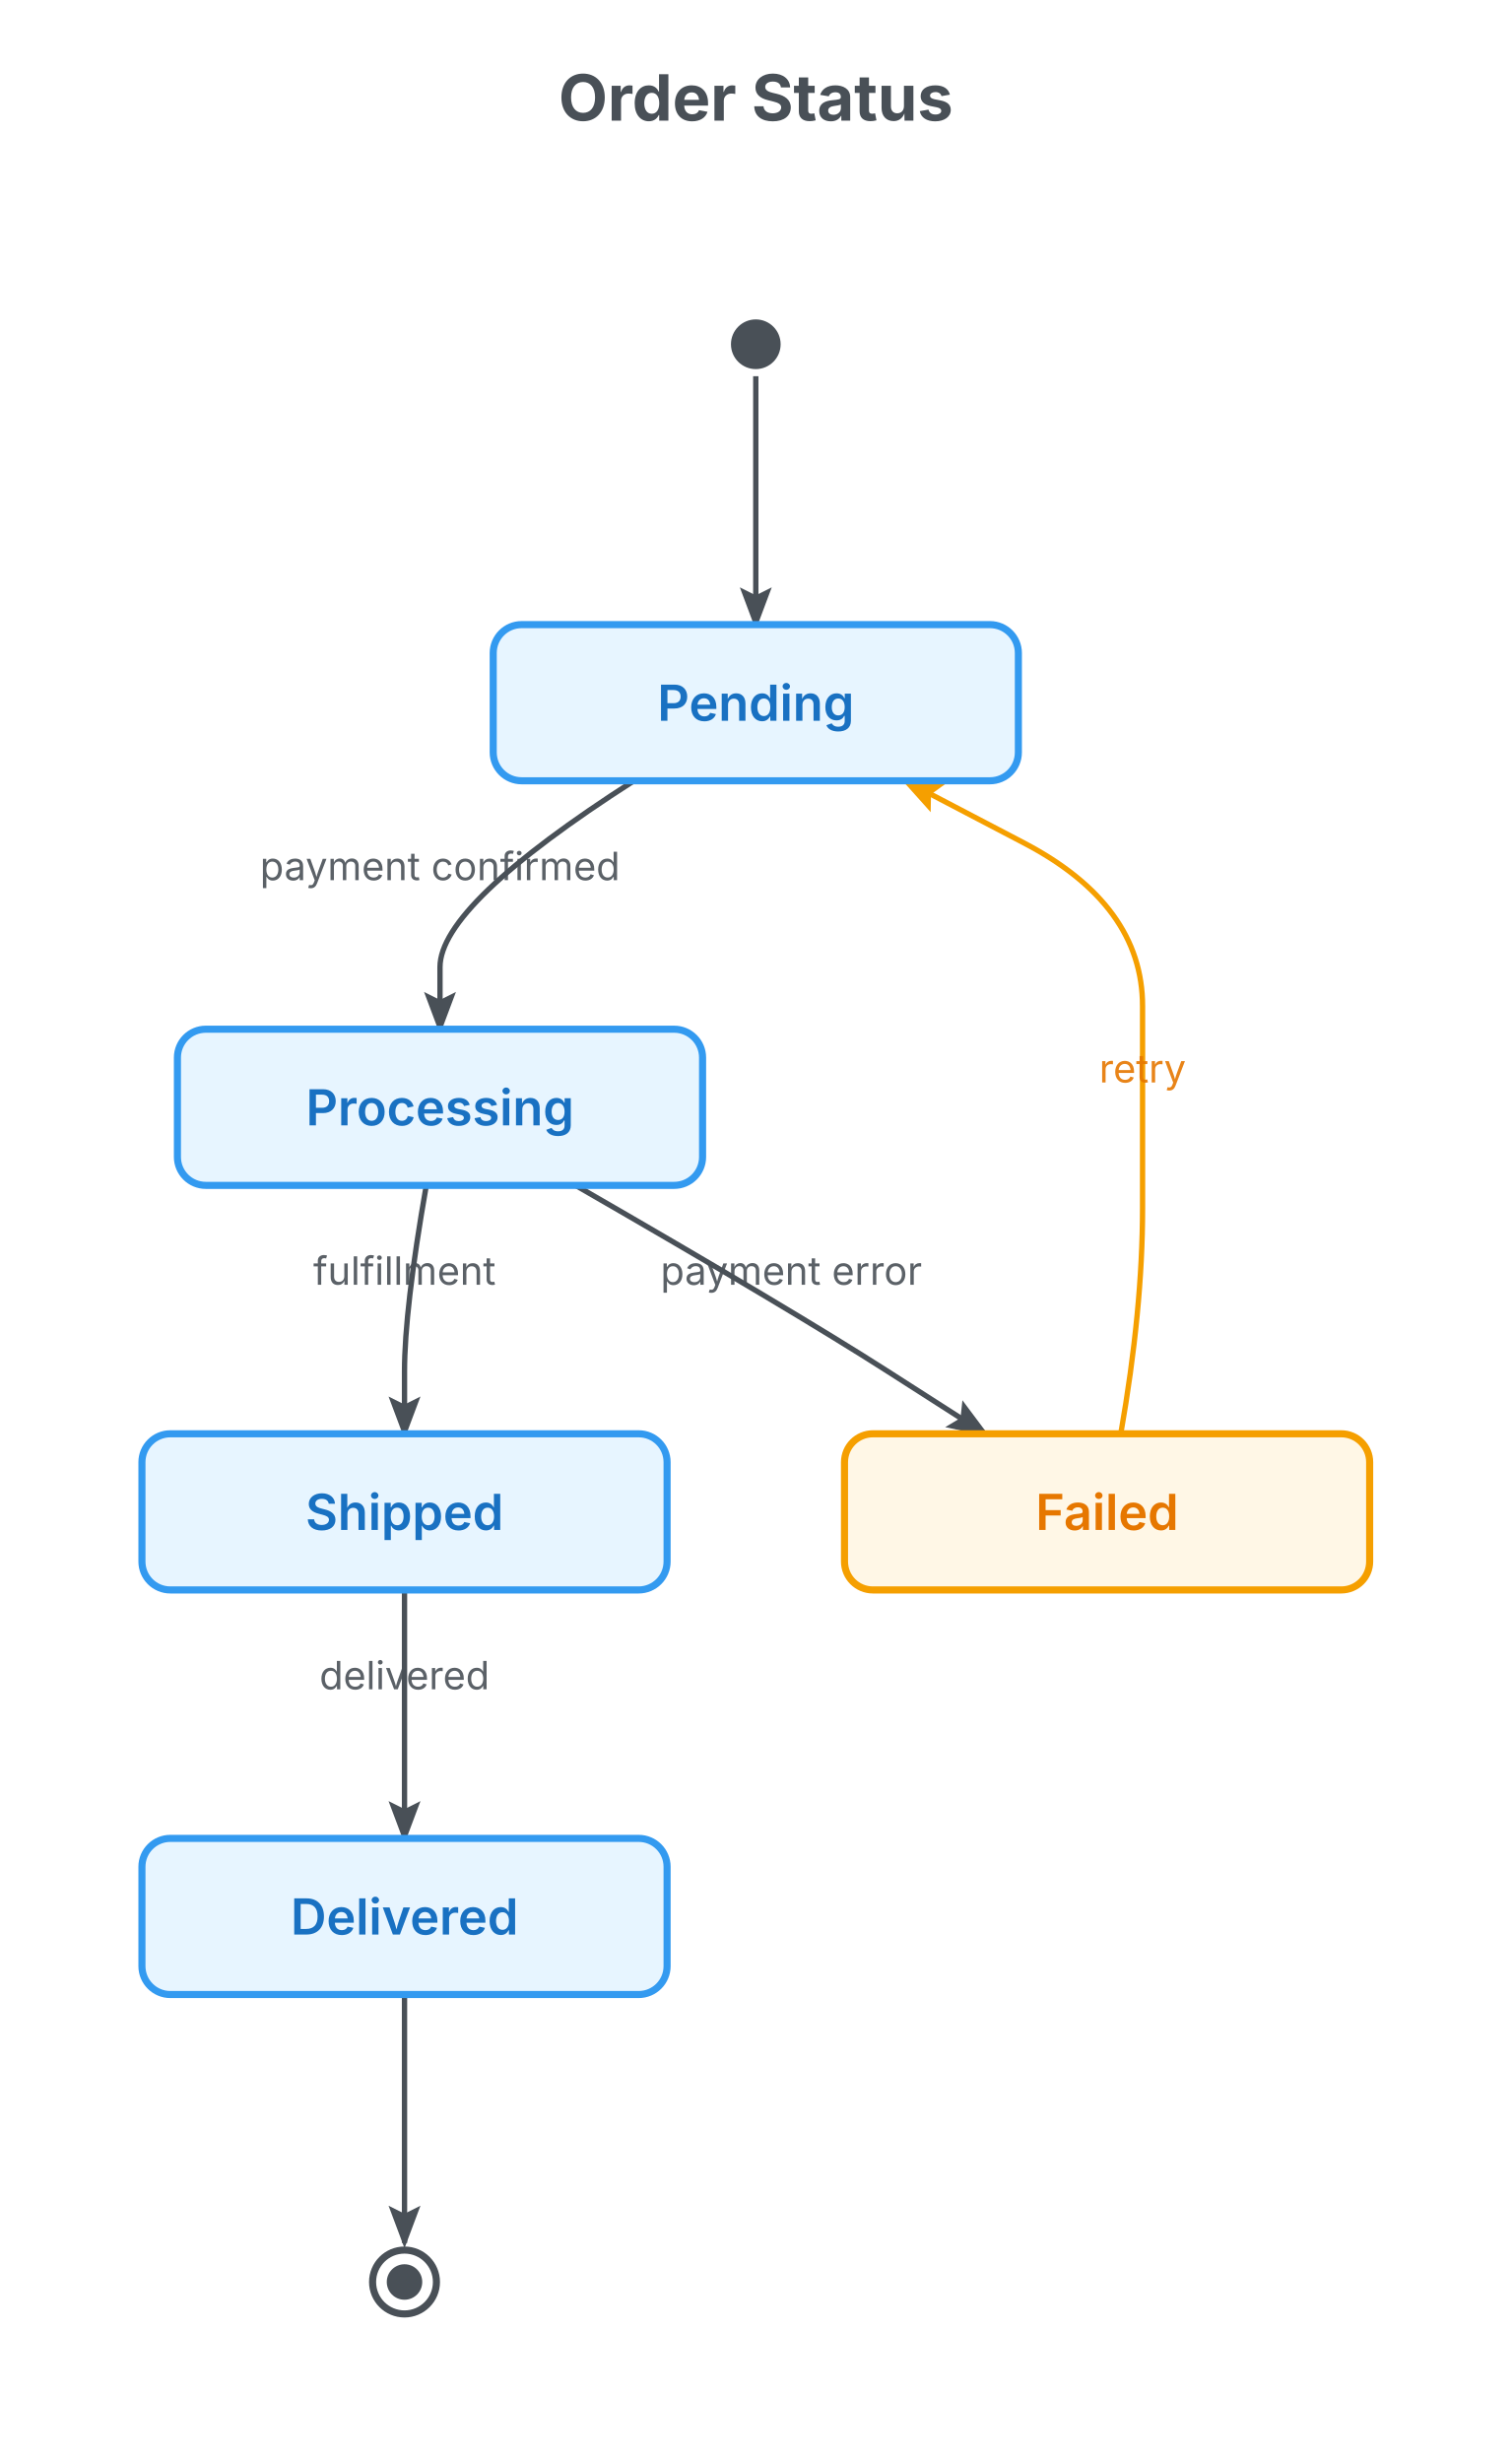
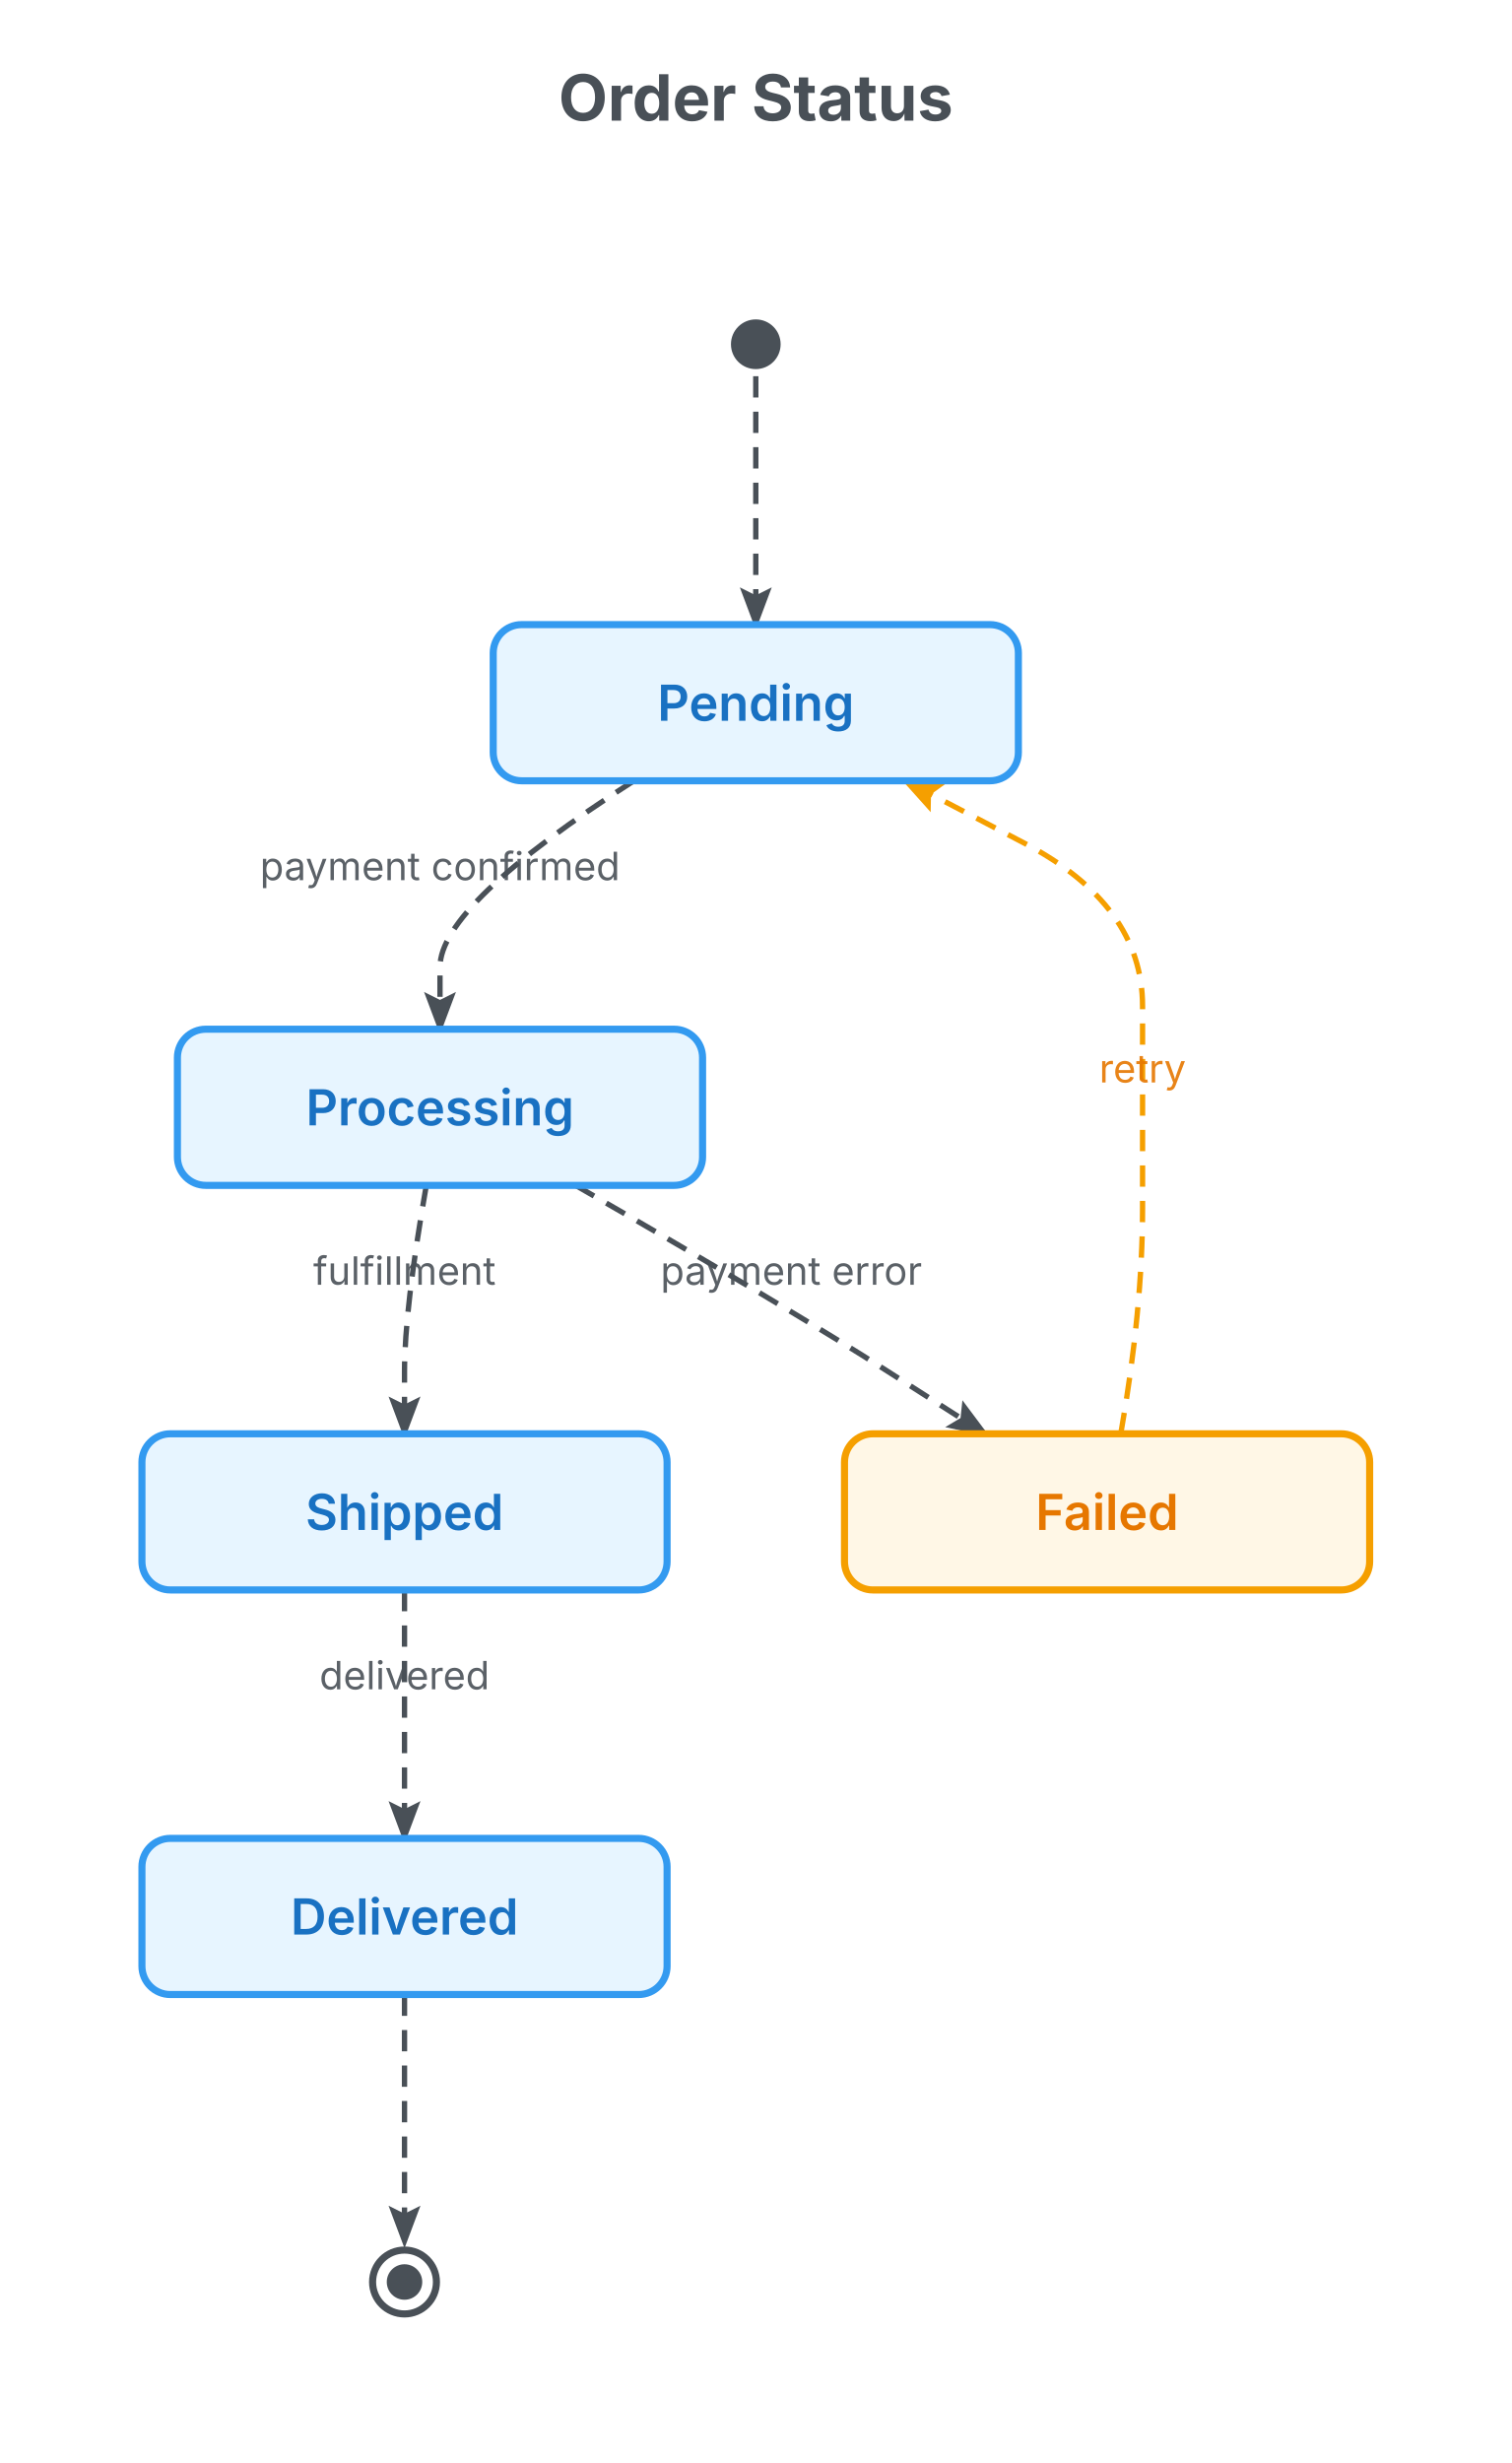
<svg xmlns="http://www.w3.org/2000/svg" width="426" height="694" viewBox="0 0 426 694">
  <text x="213" y="34" text-anchor="middle" font-family="Inter, system-ui, -apple-system, sans-serif" font-size="18" font-weight="700" fill="#495057">Order Status</text>
  <g class="state-diagram" transform="translate(0,48)">
    <defs>
      <marker id="st-1-arrow" markerWidth="8" markerHeight="6" refX="7" refY="3" orient="auto" markerUnits="strokeWidth">
        <polygon points="0 0, 8 3, 0 6, 1.5 3" fill="#495057" />
      </marker>
      <marker id="st-1-arrow-accent" markerWidth="8" markerHeight="6" refX="7" refY="3" orient="auto" markerUnits="strokeWidth">
        <polygon points="0 0, 8 3, 0 6, 1.5 3" fill="#f59f00" />
      </marker>
    </defs>
-     <path d="M213,58 Q213,93 213,110.5 L213,128" fill="none" stroke="#495057" stroke-width="1.5" marker-end="url(#st-1-arrow)" />
-     <path d="M178.649,172 Q124,207 124,224.5 L124,242" fill="none" stroke="#495057" stroke-width="1.5" marker-end="url(#st-1-arrow)" />
+     <path d="M213,58 Q213,93 213,110.5 L213,128" fill="none" stroke="#495057" stroke-width="1.5" stroke-dasharray="6,4" marker-end="url(#st-1-arrow)">
+       <animate attributeName="stroke-dashoffset" from="0" to="-20" dur="0.8s" repeatCount="indefinite" />
+     </path>
+     <path d="M178.649,172 Q124,207 124,224.5 L124,242" fill="none" stroke="#495057" stroke-width="1.5" stroke-dasharray="6,4" marker-end="url(#st-1-arrow)">
+       <animate attributeName="stroke-dashoffset" from="0" to="-20" dur="0.8s" repeatCount="indefinite" />
+     </path>
    <text x="124" y="200" text-anchor="middle" font-family="Inter, system-ui, -apple-system, sans-serif" font-size="11" fill="#495057" opacity="0.9">payment confirmed</text>
-     <path d="M120.14,286 Q114,321 114,338.5 L114,356" fill="none" stroke="#495057" stroke-width="1.5" marker-end="url(#st-1-arrow)" />
+     <path d="M120.14,286 Q114,321 114,338.5 L114,356" fill="none" stroke="#495057" stroke-width="1.5" stroke-dasharray="6,4" marker-end="url(#st-1-arrow)">
+       <animate attributeName="stroke-dashoffset" from="0" to="-20" dur="0.8s" repeatCount="indefinite" />
+     </path>
    <text x="114" y="314" text-anchor="middle" font-family="Inter, system-ui, -apple-system, sans-serif" font-size="11" fill="#495057" opacity="0.9">fulfillment</text>
-     <path d="M162.211,286 Q223,321 250.325,338.5 L277.649,356" fill="none" stroke="#495057" stroke-width="1.5" marker-end="url(#st-1-arrow)" />
+     <path d="M162.211,286 Q223,321 250.325,338.5 L277.649,356" fill="none" stroke="#495057" stroke-width="1.5" stroke-dasharray="6,4" marker-end="url(#st-1-arrow)">
+       <animate attributeName="stroke-dashoffset" from="0" to="-20" dur="0.8s" repeatCount="indefinite" />
+     </path>
    <text x="223" y="314" text-anchor="middle" font-family="Inter, system-ui, -apple-system, sans-serif" font-size="11" fill="#495057" opacity="0.9">payment error</text>
-     <path d="M315.86,356 Q322,321 322,292.5 Q322,264 322,235.5 Q322,207 288.535,189.5 L255.07,172" fill="none" stroke="#f59f00" stroke-width="1.5" marker-end="url(#st-1-arrow-accent)" />
+     <path d="M315.86,356 Q322,321 322,292.5 Q322,264 322,235.5 Q322,207 288.535,189.5 L255.07,172" fill="none" stroke="#f59f00" stroke-width="1.5" stroke-dasharray="6,4" marker-end="url(#st-1-arrow-accent)">
+       <animate attributeName="stroke-dashoffset" from="0" to="-20" dur="0.8s" repeatCount="indefinite" />
+     </path>
    <text x="322" y="257" text-anchor="middle" font-family="Inter, system-ui, -apple-system, sans-serif" font-size="11" fill="#e67700" opacity="0.9">retry</text>
-     <path d="M114,400 Q114,435 114,452.5 L114,470" fill="none" stroke="#495057" stroke-width="1.5" marker-end="url(#st-1-arrow)" />
+     <path d="M114,400 Q114,435 114,452.5 L114,470" fill="none" stroke="#495057" stroke-width="1.5" stroke-dasharray="6,4" marker-end="url(#st-1-arrow)">
+       <animate attributeName="stroke-dashoffset" from="0" to="-20" dur="0.8s" repeatCount="indefinite" />
+     </path>
    <text x="114" y="428" text-anchor="middle" font-family="Inter, system-ui, -apple-system, sans-serif" font-size="11" fill="#495057" opacity="0.9">delivered</text>
-     <path d="M114,514 Q114,549 114,566.5 L114,584" fill="none" stroke="#495057" stroke-width="1.5" marker-end="url(#st-1-arrow)" />
+     <path d="M114,514 Q114,549 114,566.5 L114,584" fill="none" stroke="#495057" stroke-width="1.5" stroke-dasharray="6,4" marker-end="url(#st-1-arrow)">
+       <animate attributeName="stroke-dashoffset" from="0" to="-20" dur="0.8s" repeatCount="indefinite" />
+     </path>
    <circle cx="213" cy="49" r="7" fill="#495057" stroke="none" />
    <rect x="139" y="128" width="148" height="44" rx="8" ry="8" fill="#e7f5ff" stroke="#339af0" stroke-width="2" />
    <text x="213" y="150" text-anchor="middle" dominant-baseline="central" font-family="Inter, system-ui, -apple-system, sans-serif" font-size="14" font-weight="600" fill="#1971c2">Pending</text>
    <rect x="50" y="242" width="148" height="44" rx="8" ry="8" fill="#e7f5ff" stroke="#339af0" stroke-width="2" />
    <text x="124" y="264" text-anchor="middle" dominant-baseline="central" font-family="Inter, system-ui, -apple-system, sans-serif" font-size="14" font-weight="600" fill="#1971c2">Processing</text>
    <rect x="40" y="356" width="148" height="44" rx="8" ry="8" fill="#e7f5ff" stroke="#339af0" stroke-width="2" />
    <text x="114" y="378" text-anchor="middle" dominant-baseline="central" font-family="Inter, system-ui, -apple-system, sans-serif" font-size="14" font-weight="600" fill="#1971c2">Shipped</text>
    <rect x="40" y="470" width="148" height="44" rx="8" ry="8" fill="#e7f5ff" stroke="#339af0" stroke-width="2" />
    <text x="114" y="492" text-anchor="middle" dominant-baseline="central" font-family="Inter, system-ui, -apple-system, sans-serif" font-size="14" font-weight="600" fill="#1971c2">Delivered</text>
    <rect x="238" y="356" width="148" height="44" rx="8" ry="8" fill="#fff7e6" stroke="#f59f00" stroke-width="2" />
    <text x="312" y="378" text-anchor="middle" dominant-baseline="central" font-family="Inter, system-ui, -apple-system, sans-serif" font-size="14" font-weight="600" fill="#e67700">Failed</text>
    <circle cx="114" cy="595" r="9" fill="none" stroke="#495057" stroke-width="2" />
    <circle cx="114" cy="595" r="5" fill="#495057" stroke="none" />
  </g>
</svg>
